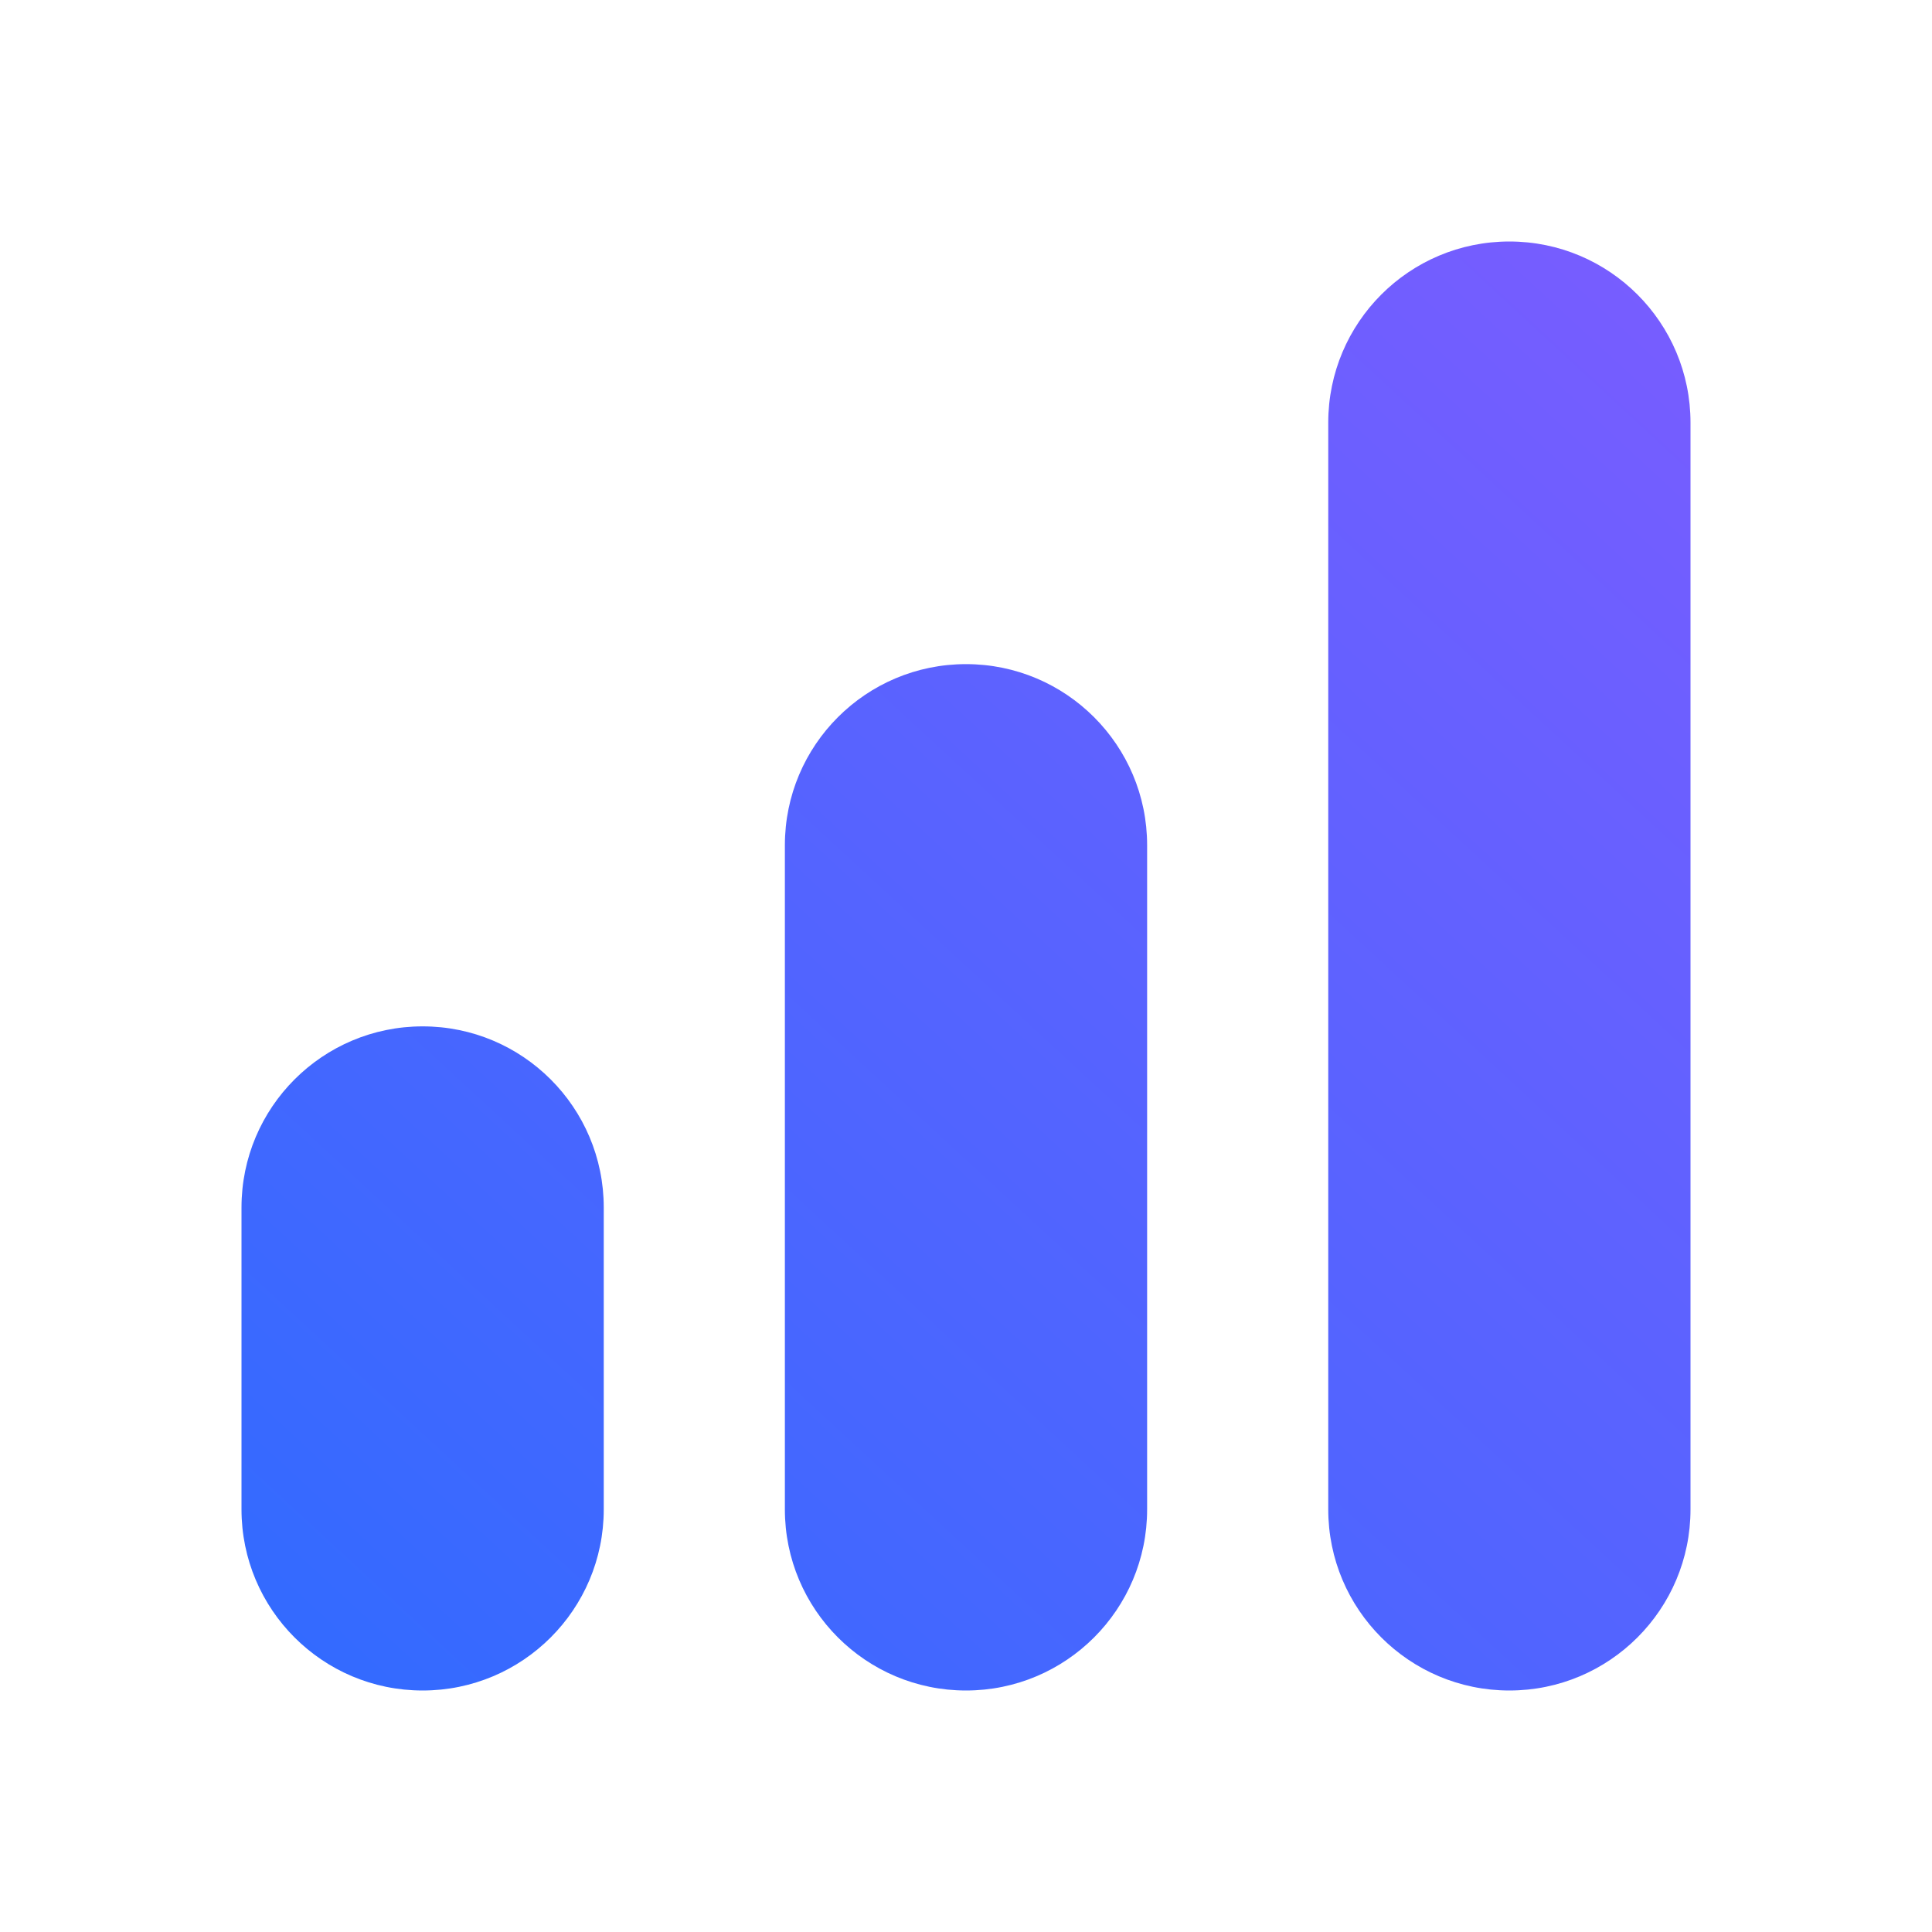
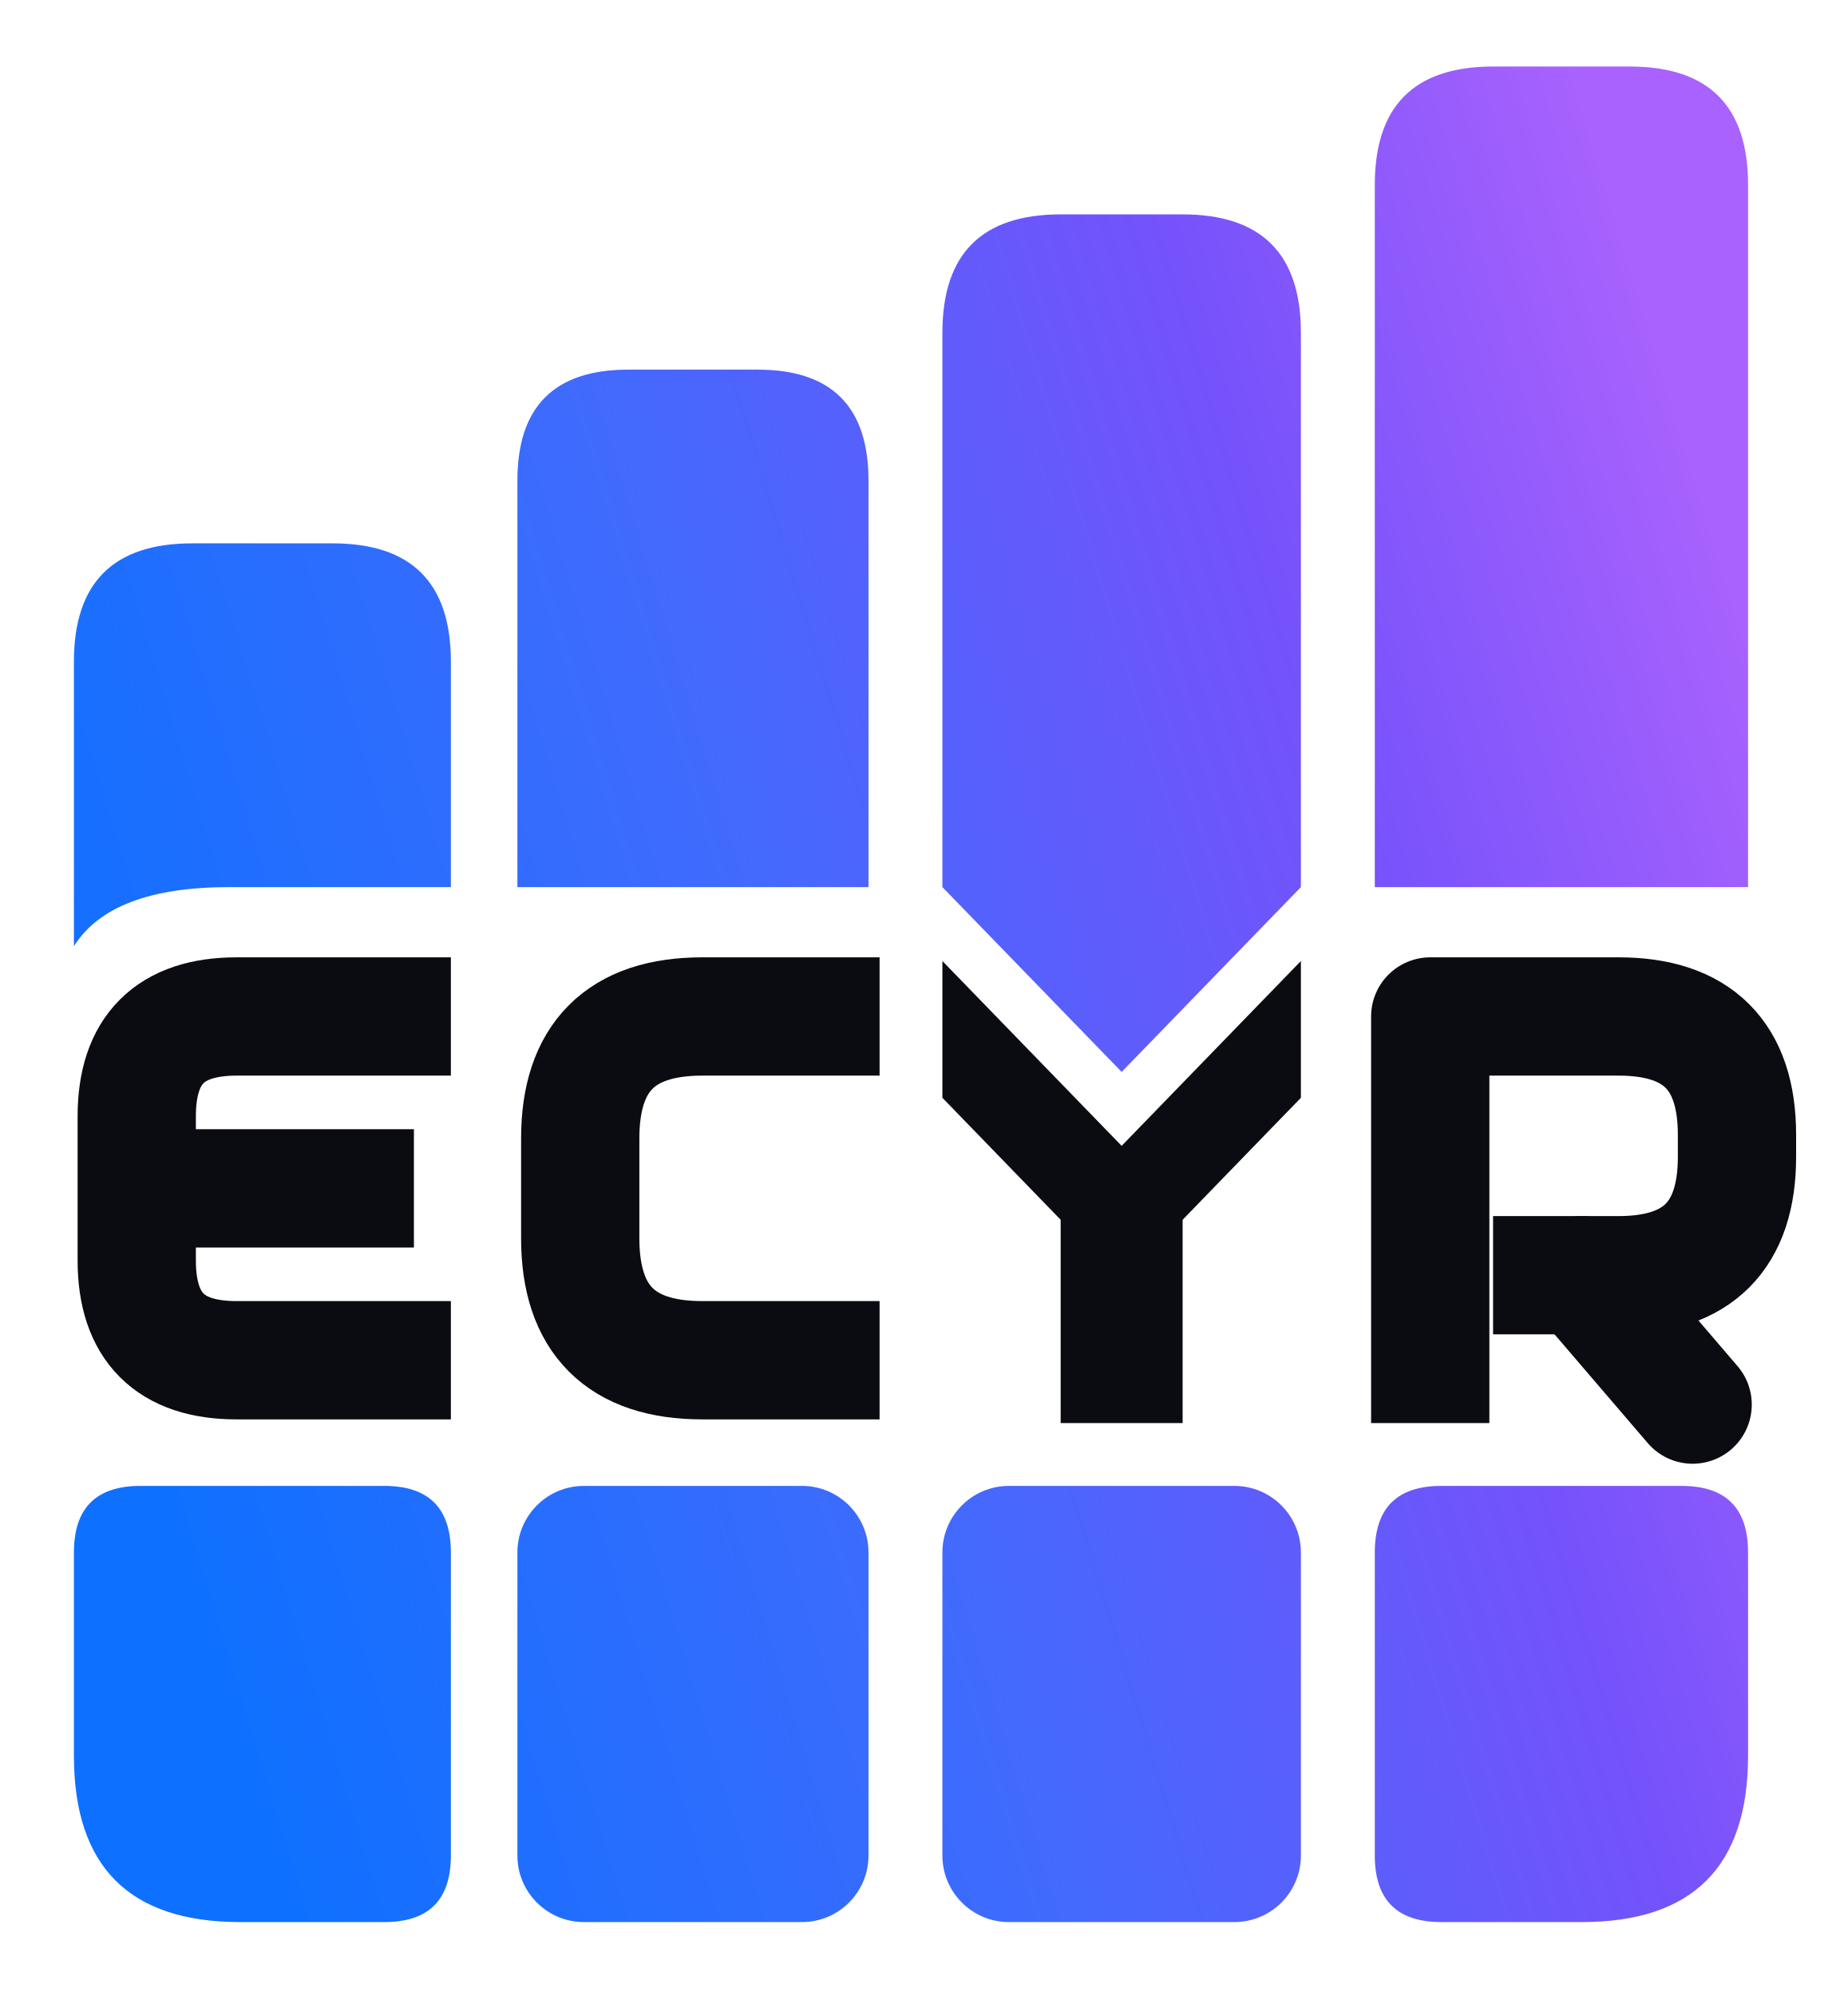
- <svg xmlns="http://www.w3.org/2000/svg" viewBox="0 0 64 64" fill="none">
+ <svg xmlns="http://www.w3.org/2000/svg" viewBox="0 0 500 540">
  <defs>
-     <linearGradient id="g" x1="8" y1="58" x2="56" y2="6" gradientUnits="userSpaceOnUse">
-       <stop offset="0" stop-color="#2F6BFF" />
-       <stop offset="1" stop-color="#7B5CFF" />
+     <linearGradient id="g" x1="20" y1="330" x2="480" y2="190" gradientUnits="userSpaceOnUse">
+       <stop offset="0" stop-color="#0E70FF" />
+       <stop offset=".4" stop-color="#3F6BFD" />
+       <stop offset=".75" stop-color="#7552FB" />
+       <stop offset="1" stop-color="#A962FD" />
    </linearGradient>
  </defs>
-   <rect x="8" y="34" width="12" height="22" rx="6" fill="url(#g)" />
-   <rect x="26" y="22" width="12" height="34" rx="6" fill="url(#g)" />
-   <rect x="44" y="8" width="12" height="48" rx="6" fill="url(#g)" />
+   <g fill="url(#g)">
+     <path d="M20 179Q20 147 52 147H90Q122 147 122 179V240H62Q30 240 20 256Z" />
+     <path d="M140 130Q140 100 170 100H205Q235 100 235 130V240H140Z" />
+     <path d="M255 90Q255 58 287 58H320Q352 58 352 90V240L303.5 290L255 240Z" />
+     <path d="M372 50Q372 18 404 18H441Q473 18 473 50V240H372Z" />
+     <path d="M20 420Q20 402 38 402H104Q122 402 122 420V502Q122 520 104 520H65Q20 520 20 475Z" />
+     <rect x="140" y="402" width="95" height="118" rx="18" />
+     <rect x="255" y="402" width="97" height="118" rx="18" />
+     <path d="M372 420Q372 402 390 402H455Q473 402 473 420V475Q473 520 428 520H390Q372 520 372 502Z" />
+   </g>
+   <g fill="none" stroke="#0B0B12" stroke-width="32" stroke-linejoin="round">
+     <path d="M122 275H64Q37 275 37 302V341Q37 368 64 368H122M37 321.5H112" />
+     <path d="M238 275H190Q157 275 157 308V335Q157 368 190 368H238" />
+     <path d="M387 385V275H438Q470 275 470 307V313Q470 345 438 345H404" />
+     <path d="M428 345L458 380" stroke-linecap="round" />
+   </g>
+   <path fill="#0B0B12" d="M255 260L303.5 310L352 260V297L320 330V385H287V330L255 297Z" />
</svg>
